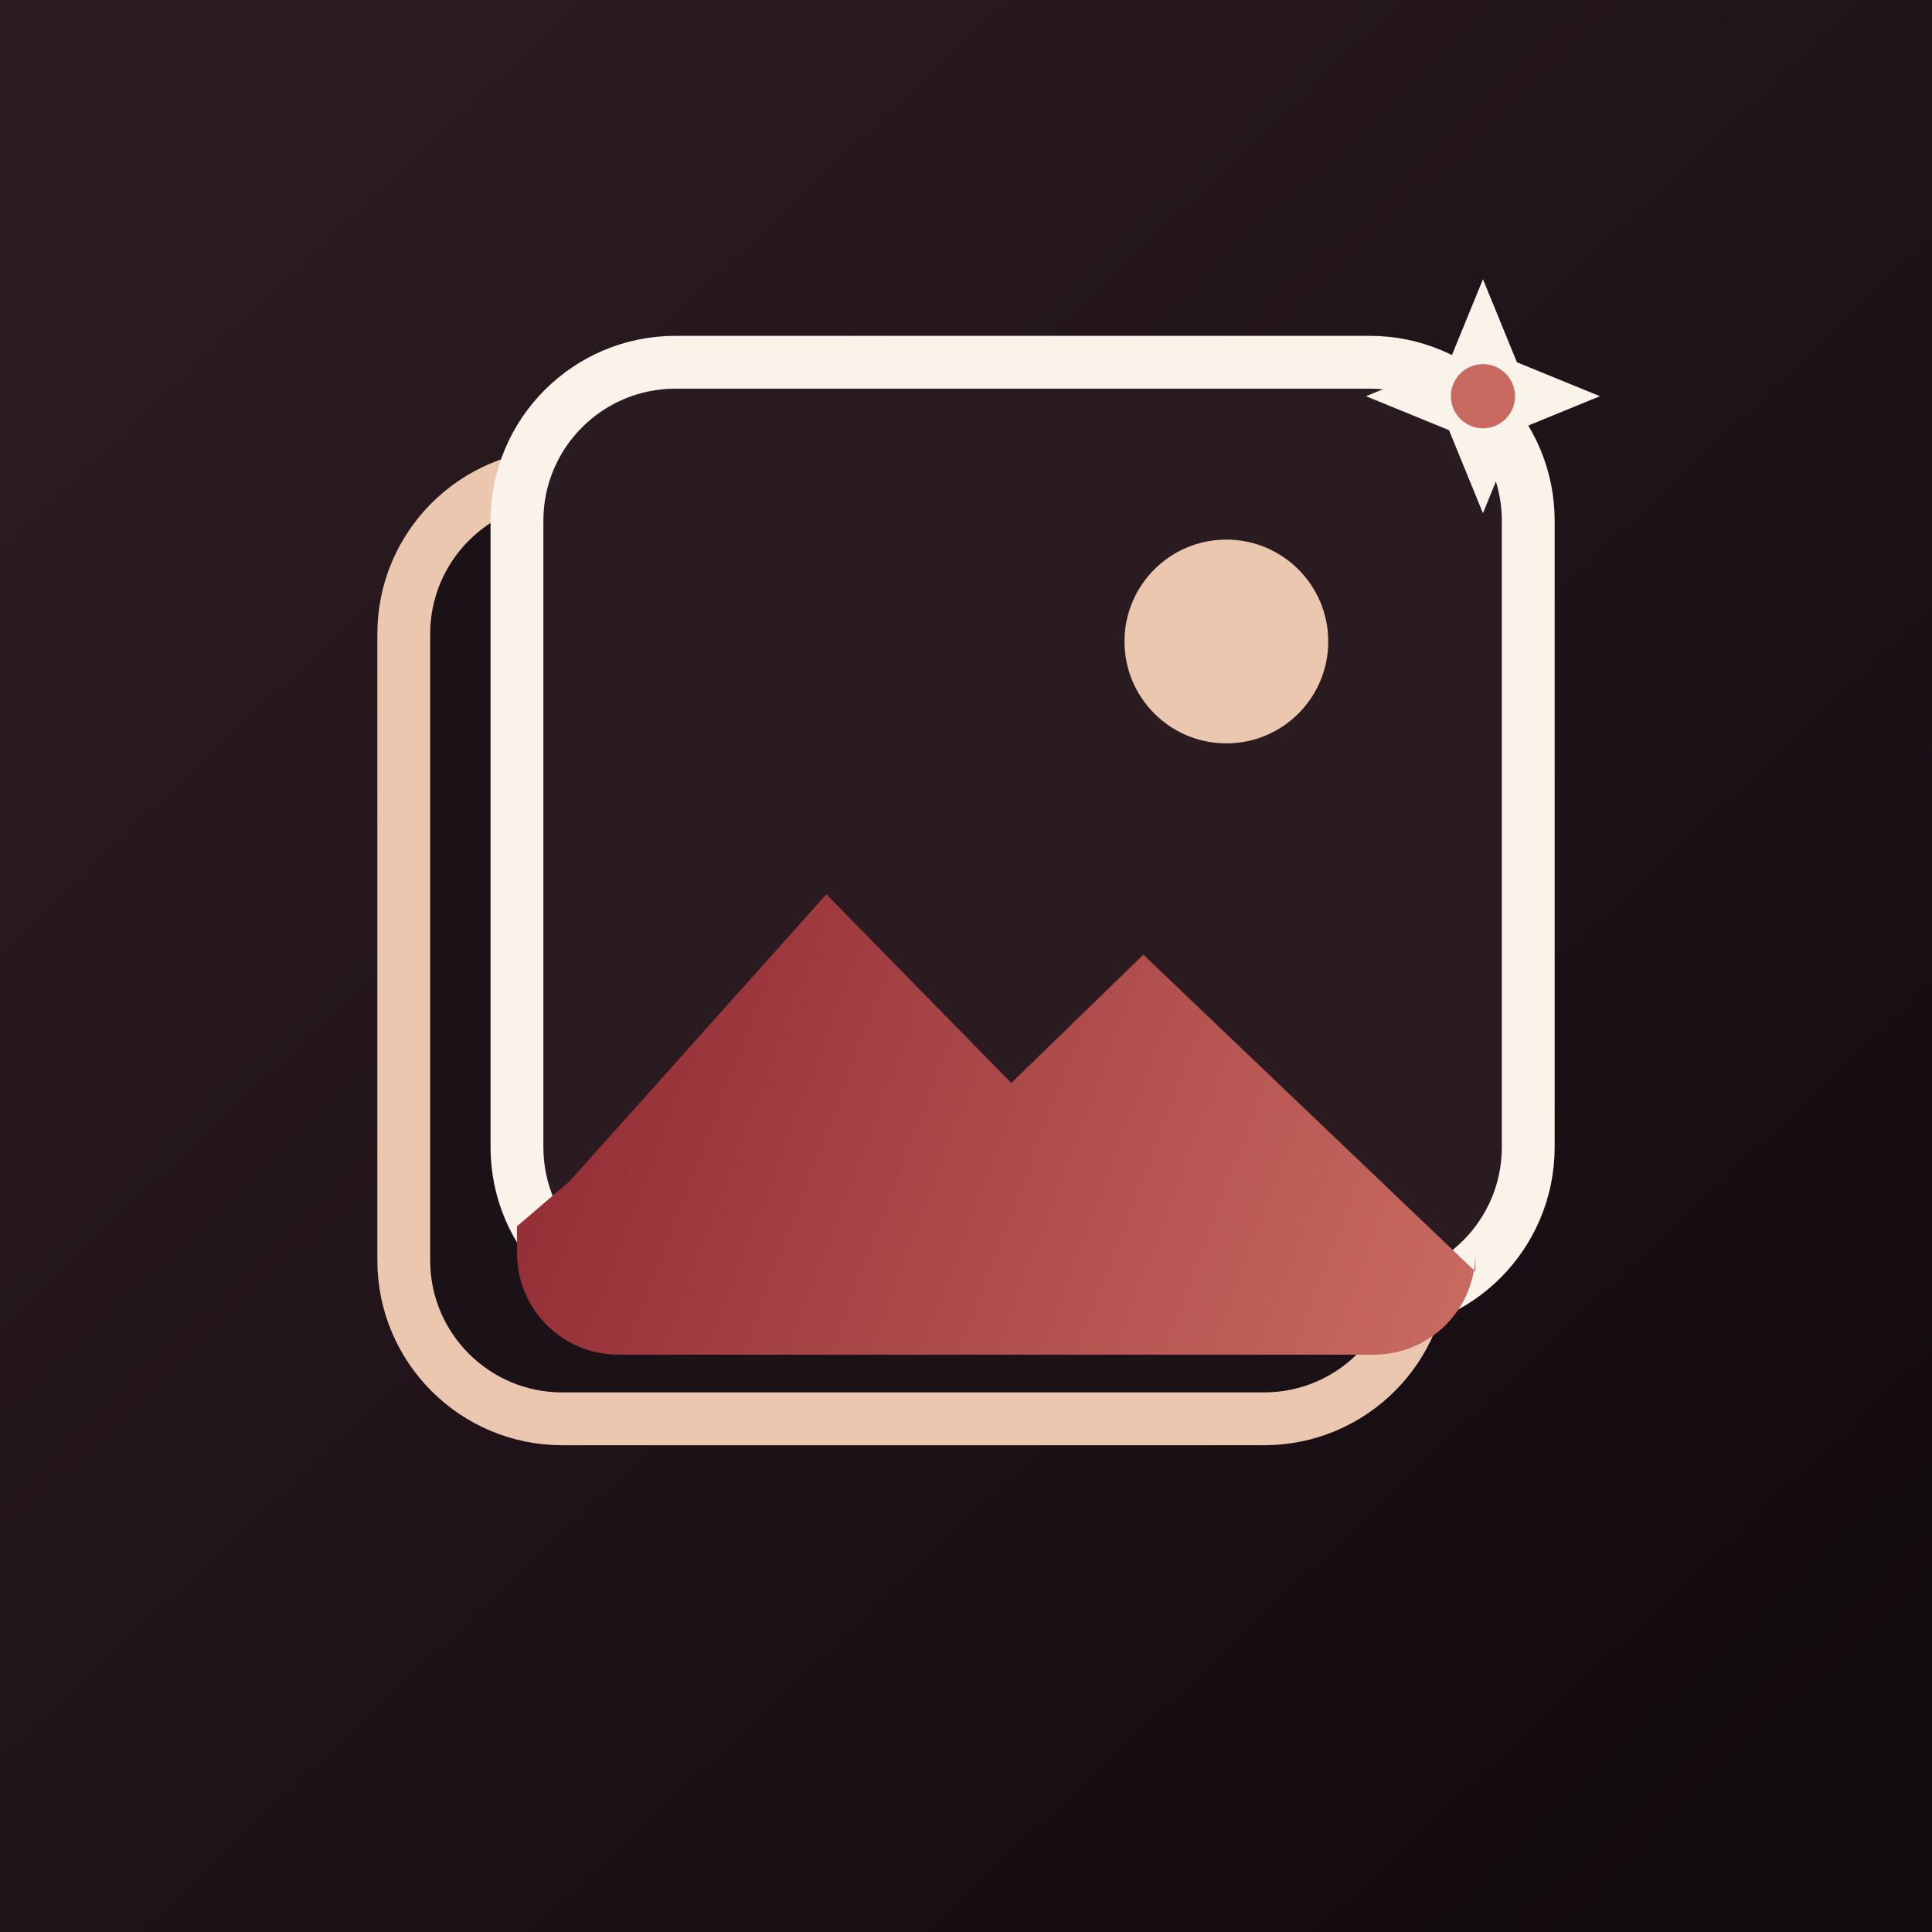
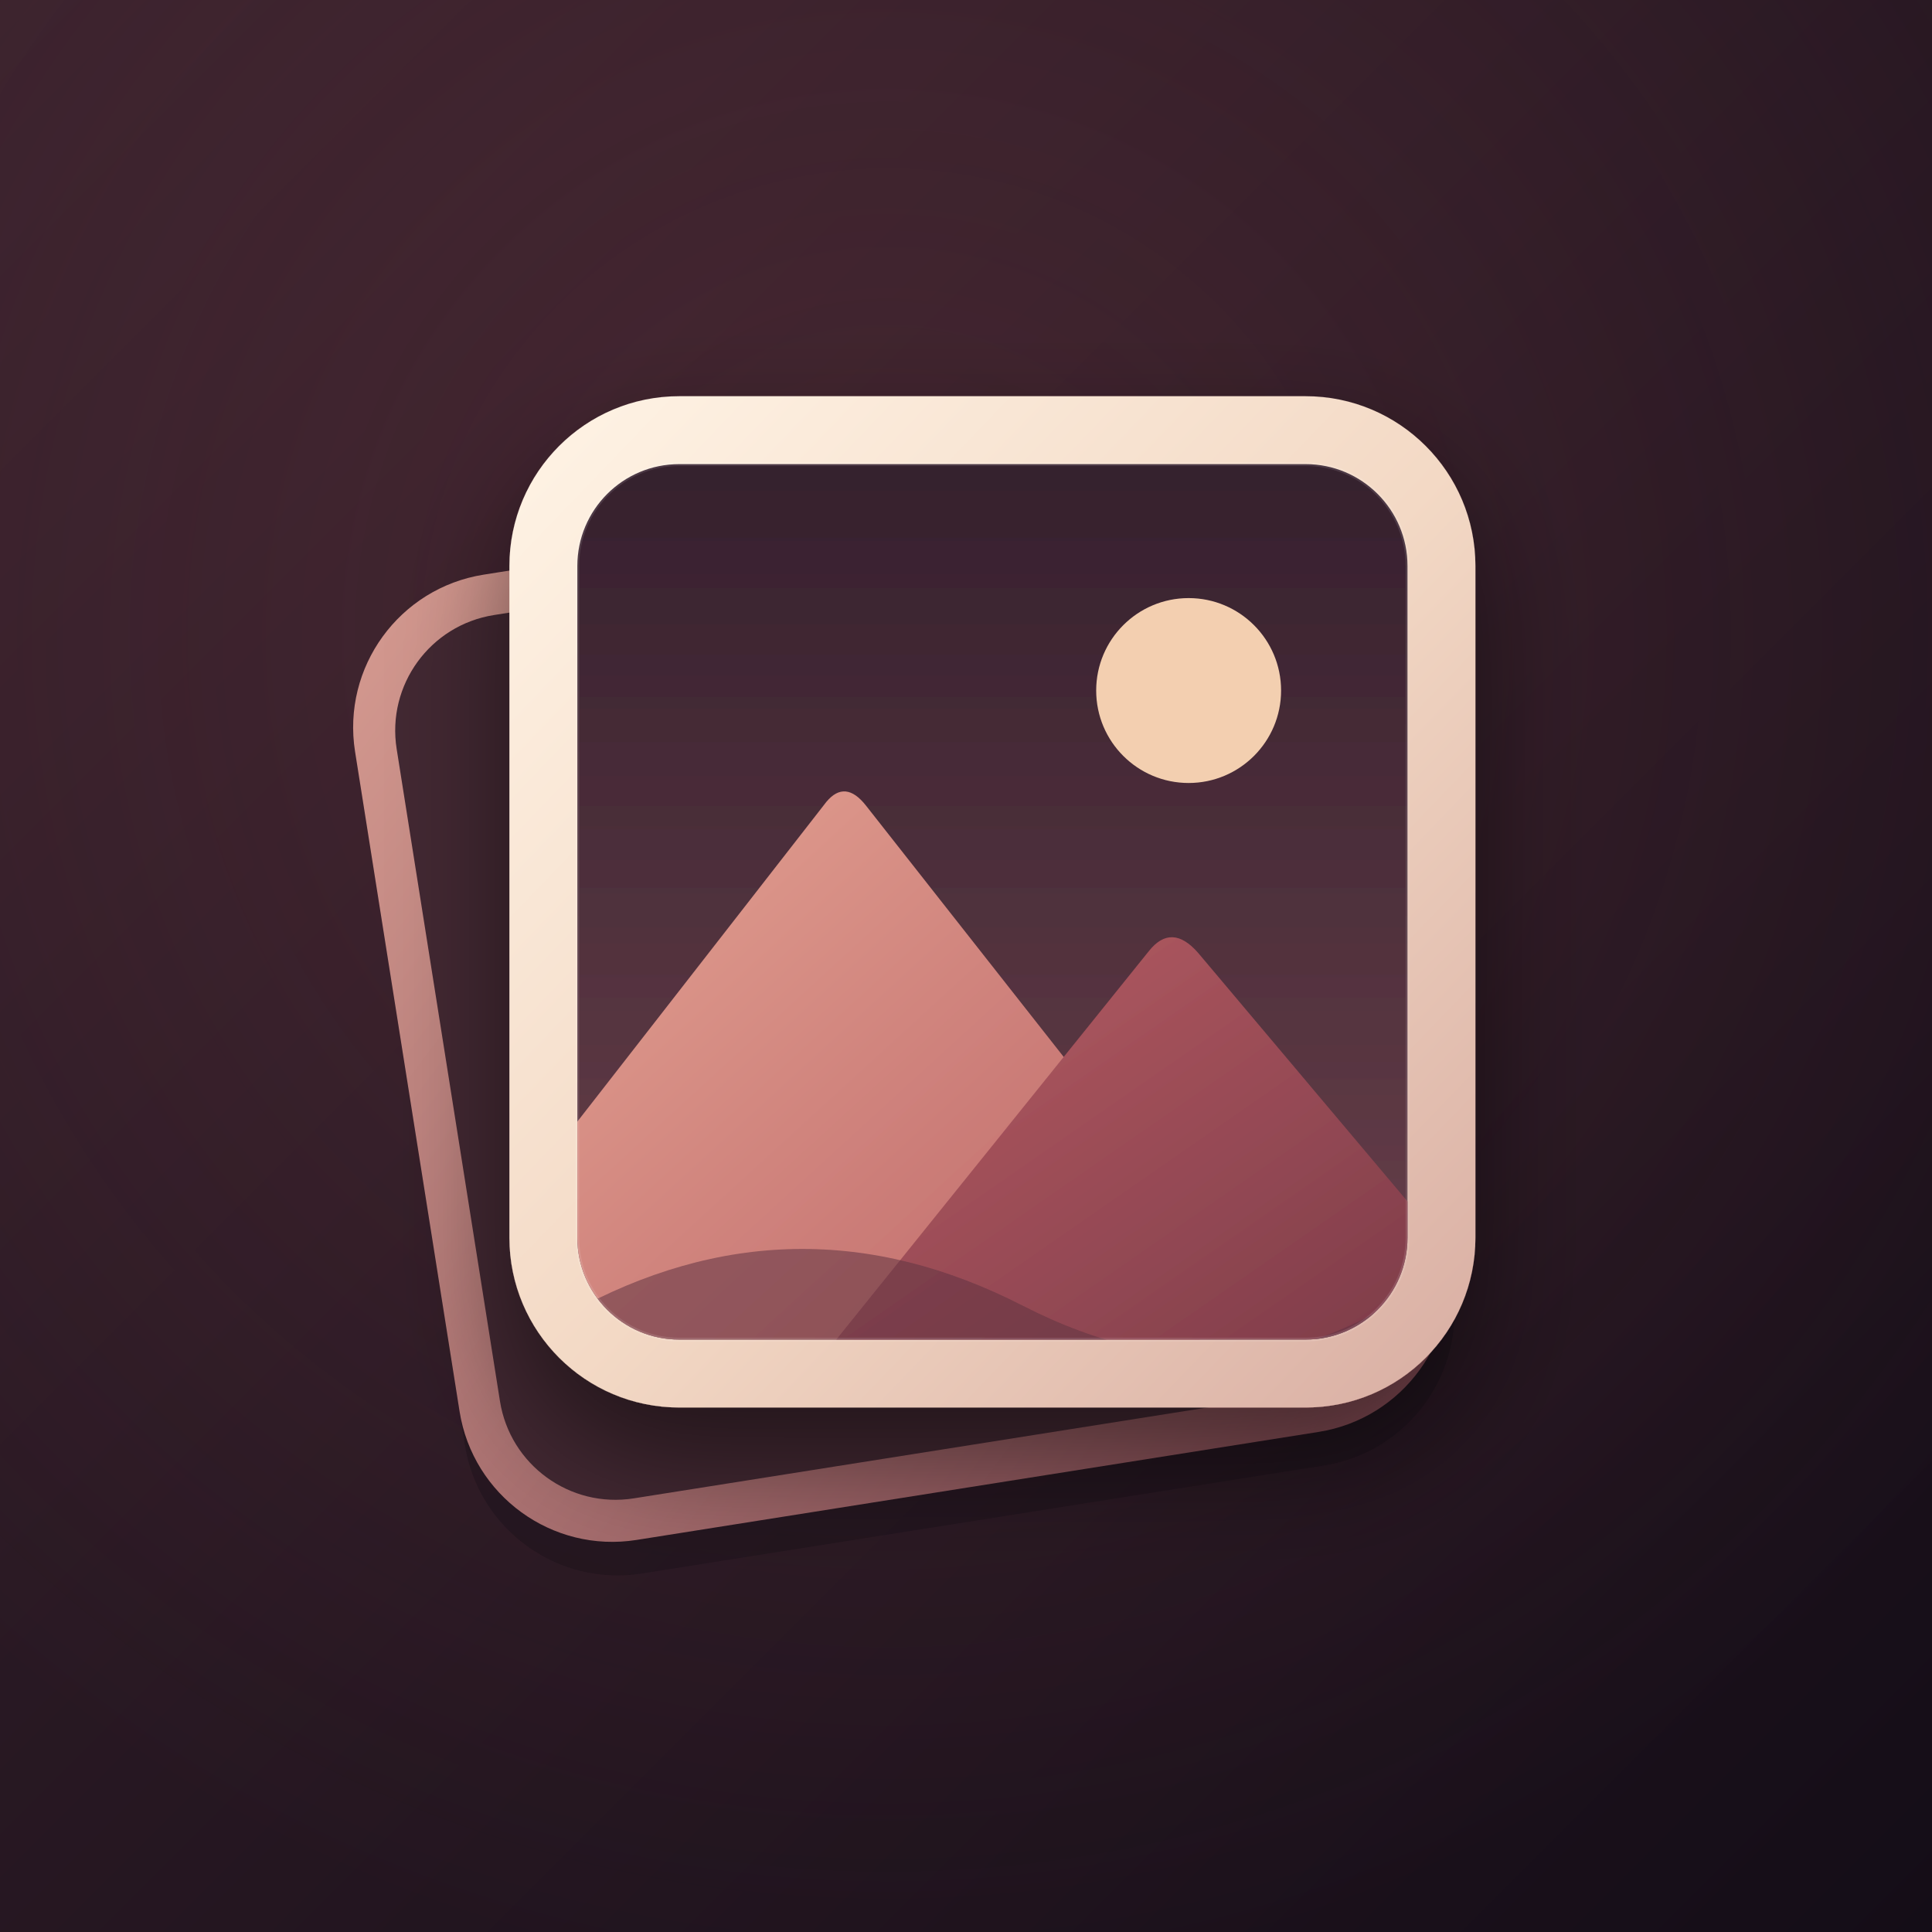
<svg xmlns="http://www.w3.org/2000/svg" viewBox="0 0 1024 1024" role="img" aria-labelledby="title desc">
  <defs>
-     <linearGradient id="surface" x1="96" y1="72" x2="928" y2="952" gradientUnits="userSpaceOnUse">
-       <stop stop-color="#2D1C23" />
-       <stop offset="1" stop-color="#120B0F" />
+     <linearGradient id="background" x1="0" y1="0" x2="1" y2="1">
+       <stop stop-color="#38212C" />
+       <stop offset="1" stop-color="#140D17" />
    </linearGradient>
-     <linearGradient id="landscape" x1="270" y1="610" x2="742" y2="790" gradientUnits="userSpaceOnUse">
-       <stop stop-color="#922D35" />
-       <stop offset="1" stop-color="#C96A61" />
+     <radialGradient id="glow" cx=".46" cy=".33" r=".7">
+       <stop stop-color="#B45C65" stop-opacity=".19" />
+       <stop offset="1" stop-color="#B45C65" stop-opacity="0" />
+     </radialGradient>
+     <linearGradient id="back" x1="0" y1="0" x2="1" y2="1">
+       <stop stop-color="#D69B91" />
+       <stop offset="1" stop-color="#7C454F" />
    </linearGradient>
+     <linearGradient id="frame" x1="0" y1="0" x2="1" y2="1">
+       <stop stop-color="#FFF4E6" />
+       <stop offset=".52" stop-color="#F3D9C5" />
+       <stop offset="1" stop-color="#D8ADA2" />
+     </linearGradient>
+     <linearGradient id="sky" x1="0" y1="0" x2="0" y2="1">
+       <stop stop-color="#35202D" />
+       <stop offset="1" stop-color="#69404B" />
+     </linearGradient>
+     <linearGradient id="ridge" x1="0" y1="0" x2="1" y2="1">
+       <stop stop-color="#E5A494" />
+       <stop offset="1" stop-color="#BA6265" />
+     </linearGradient>
+     <linearGradient id="foreground" x1="0" y1="0" x2="1" y2="1">
+       <stop stop-color="#BA5E64" />
+       <stop offset="1" stop-color="#753746" />
+     </linearGradient>
+     <clipPath id="picture">
+       <rect x="306" y="246" width="440" height="464" rx="54" />
+     </clipPath>
+     <filter id="shadow" x="-.4" y="-.4" width="1.8" height="1.8">
+       <feDropShadow dx="0" dy="28" stdDeviation="30" flood-color="#08050B" flood-opacity=".48" />
+     </filter>
  </defs>
-   <rect width="1024" height="1024" fill="url(#surface)" />
-   <rect x="214" y="252" width="540" height="500" rx="84" fill="#1B1217" stroke="#EBC7AF" stroke-width="28" />
-   <rect x="274" y="192" width="536" height="500" rx="84" fill="#2A1B21" stroke="#FAF3EA" stroke-width="28" />
-   <circle cx="650" cy="340" r="54" fill="#EBC7AF" />
-   <path d="M302 626L438 474L536 574L606 506L782 674V664C782 694 758 718 728 718H328C298 718 274 694 274 664V650Z" fill="url(#landscape)" />
-   <path d="M786 148L804 192L848 210L804 228L786 272L768 228L724 210L768 192Z" fill="#FAF3EA" />
-   <circle cx="786" cy="210" r="17" fill="#C96A61" />
+   <rect width="1024" height="1024" fill="url(#background)" />
+   <rect width="1024" height="1024" fill="url(#glow)" />
+   <g transform="rotate(-9 490 546)">
+     <rect x="215" y="289" width="530" height="518" rx="82" fill="#0D0911" opacity=".28" />
+     <rect x="215" y="271" width="530" height="518" rx="82" fill="url(#back)" />
+     <rect x="237" y="293" width="486" height="474" rx="62" fill="#422832" />
+   </g>
+   <g filter="url(#shadow)">
+     <rect x="270" y="210" width="512" height="536" rx="90" fill="url(#frame)" />
+     <g clip-path="url(#picture)">
+       <rect x="306" y="246" width="440" height="464" fill="url(#sky)" />
+       <circle cx="630" cy="366" r="49" fill="#F3CFB0" />
+       <path d="M276 633L438 425Q448 413 459 427L636 652V746H276Z" fill="url(#ridge)" />
+       <path d="M432 724L609 504Q621 489 635 505L790 689V746H432Z" fill="url(#foreground)" />
+       <path d="M302 696Q421 630 542 692T764 672V746H302Z" fill="#603342" opacity=".55" />
+     </g>
+     <rect x="306" y="246" width="440" height="464" rx="54" fill="none" stroke="#FFFFFF" stroke-opacity=".11" stroke-width="2" />
+   </g>
</svg>
